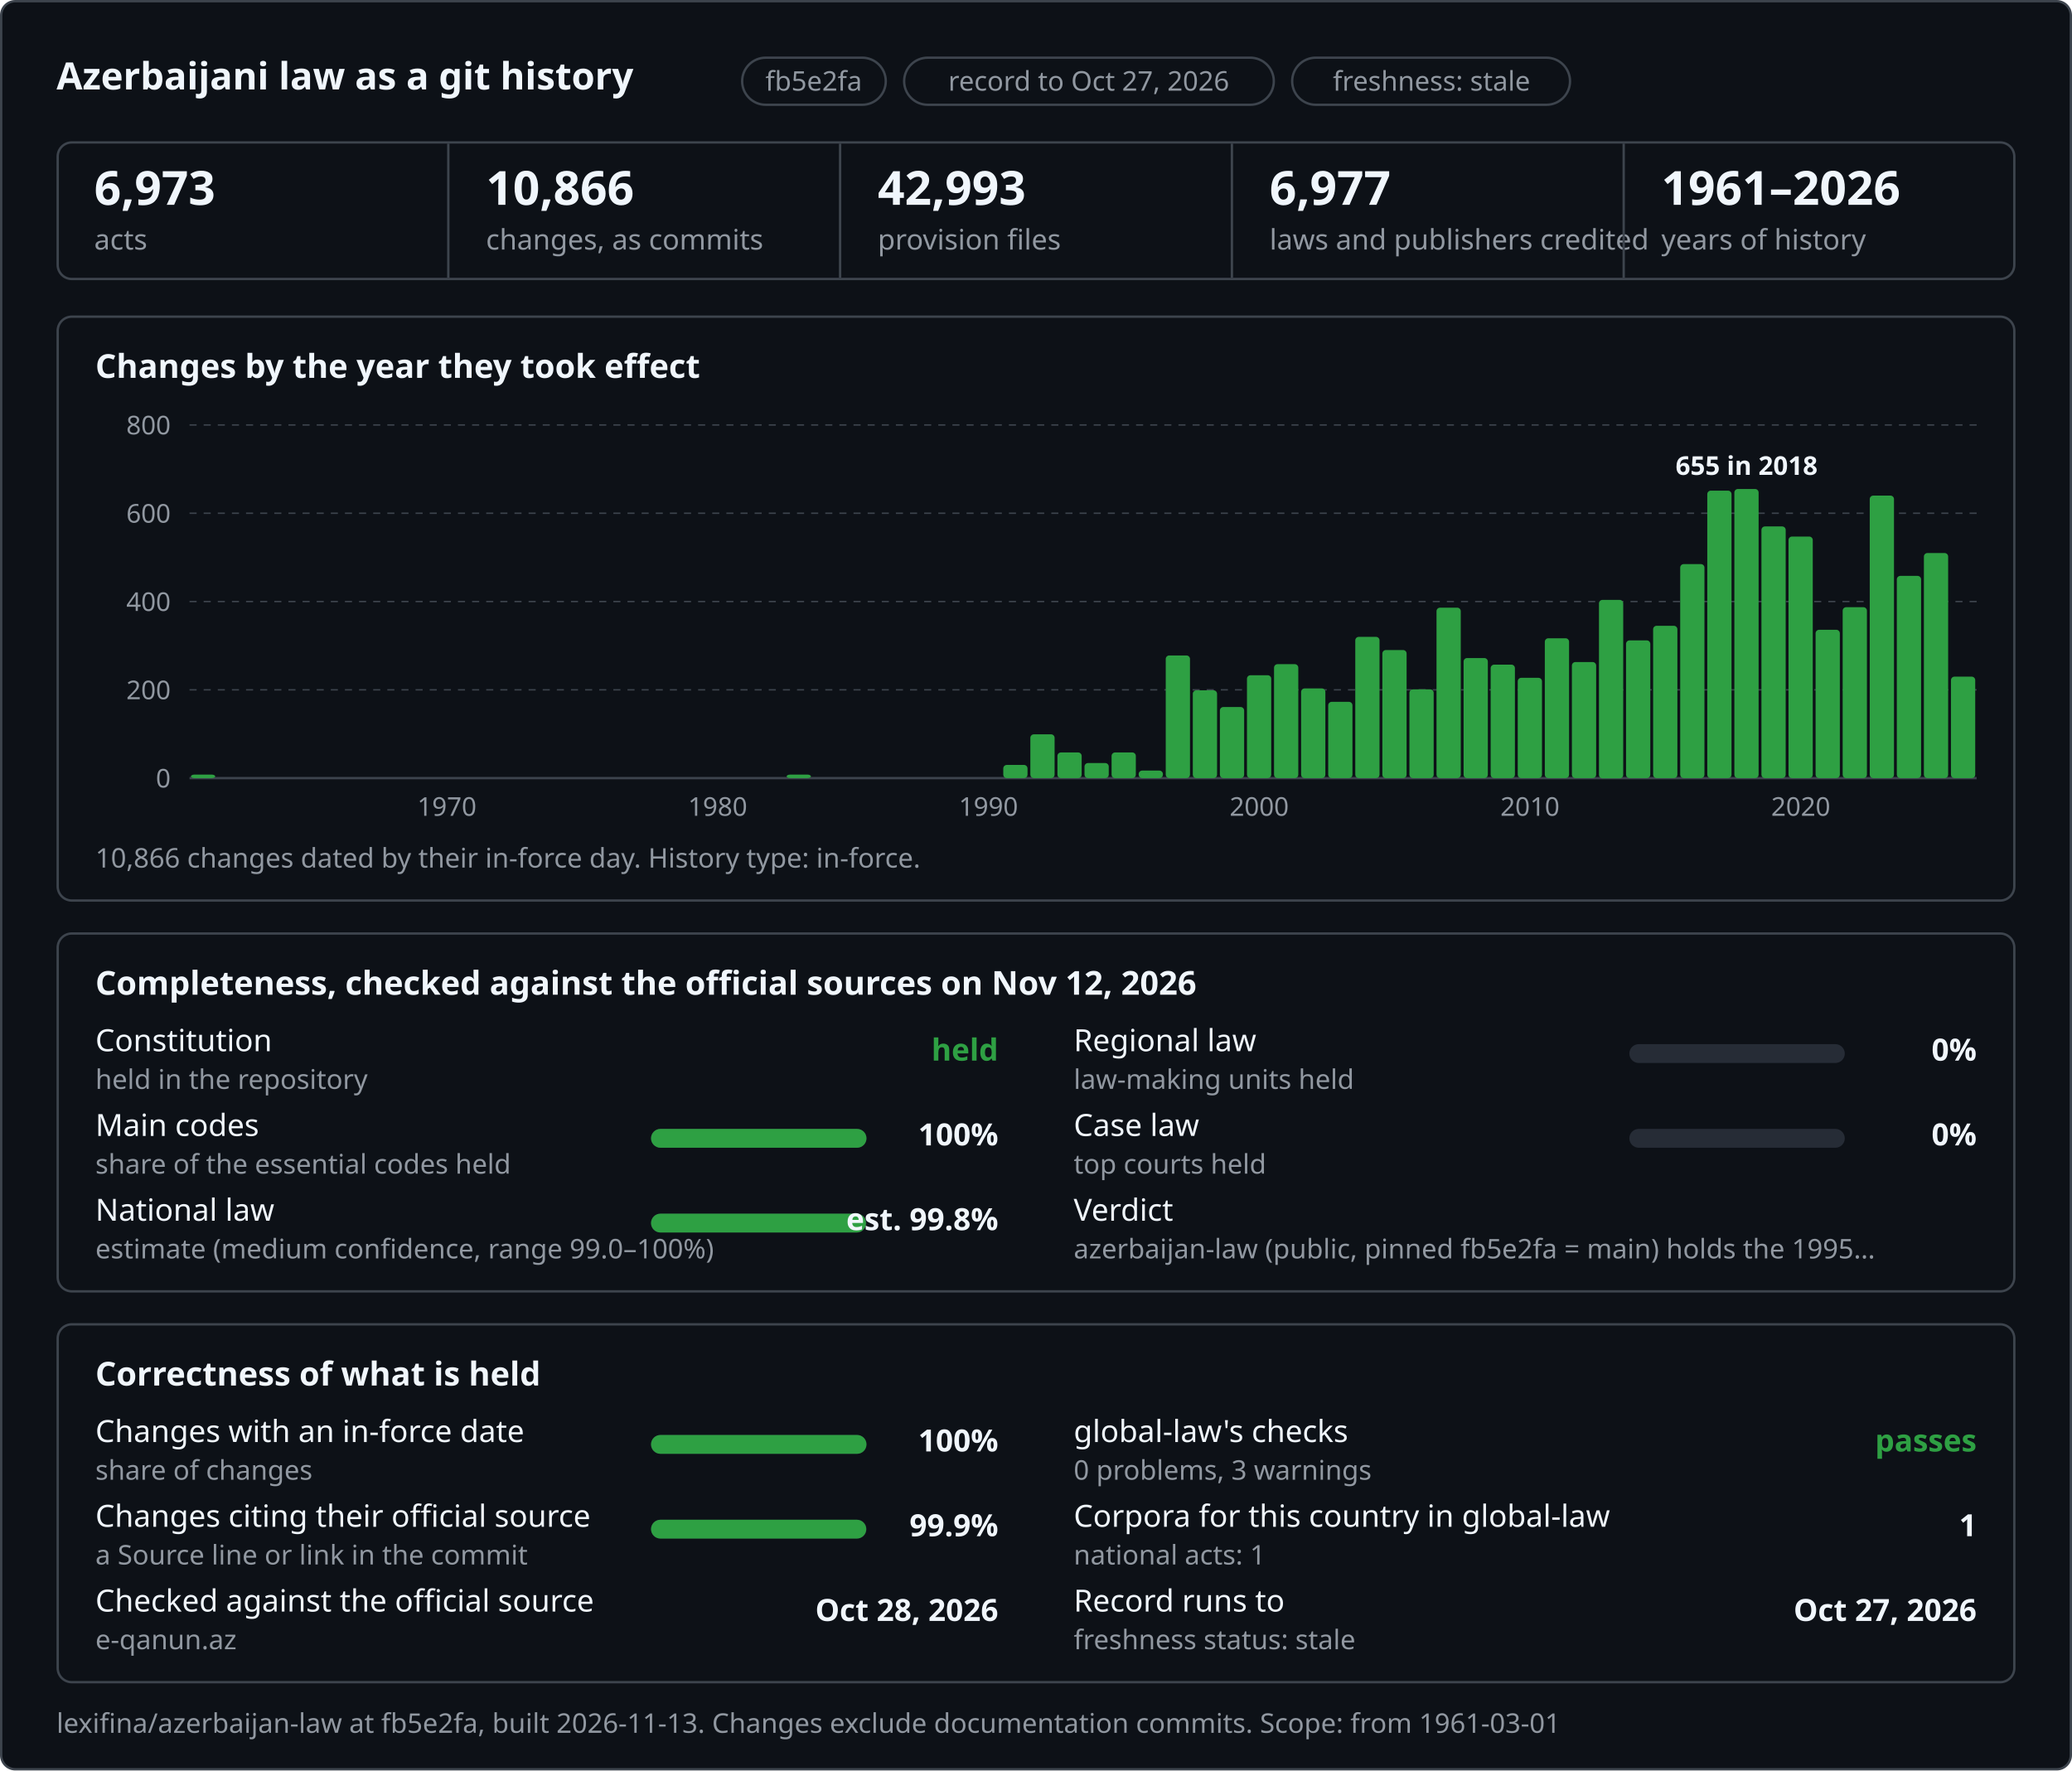
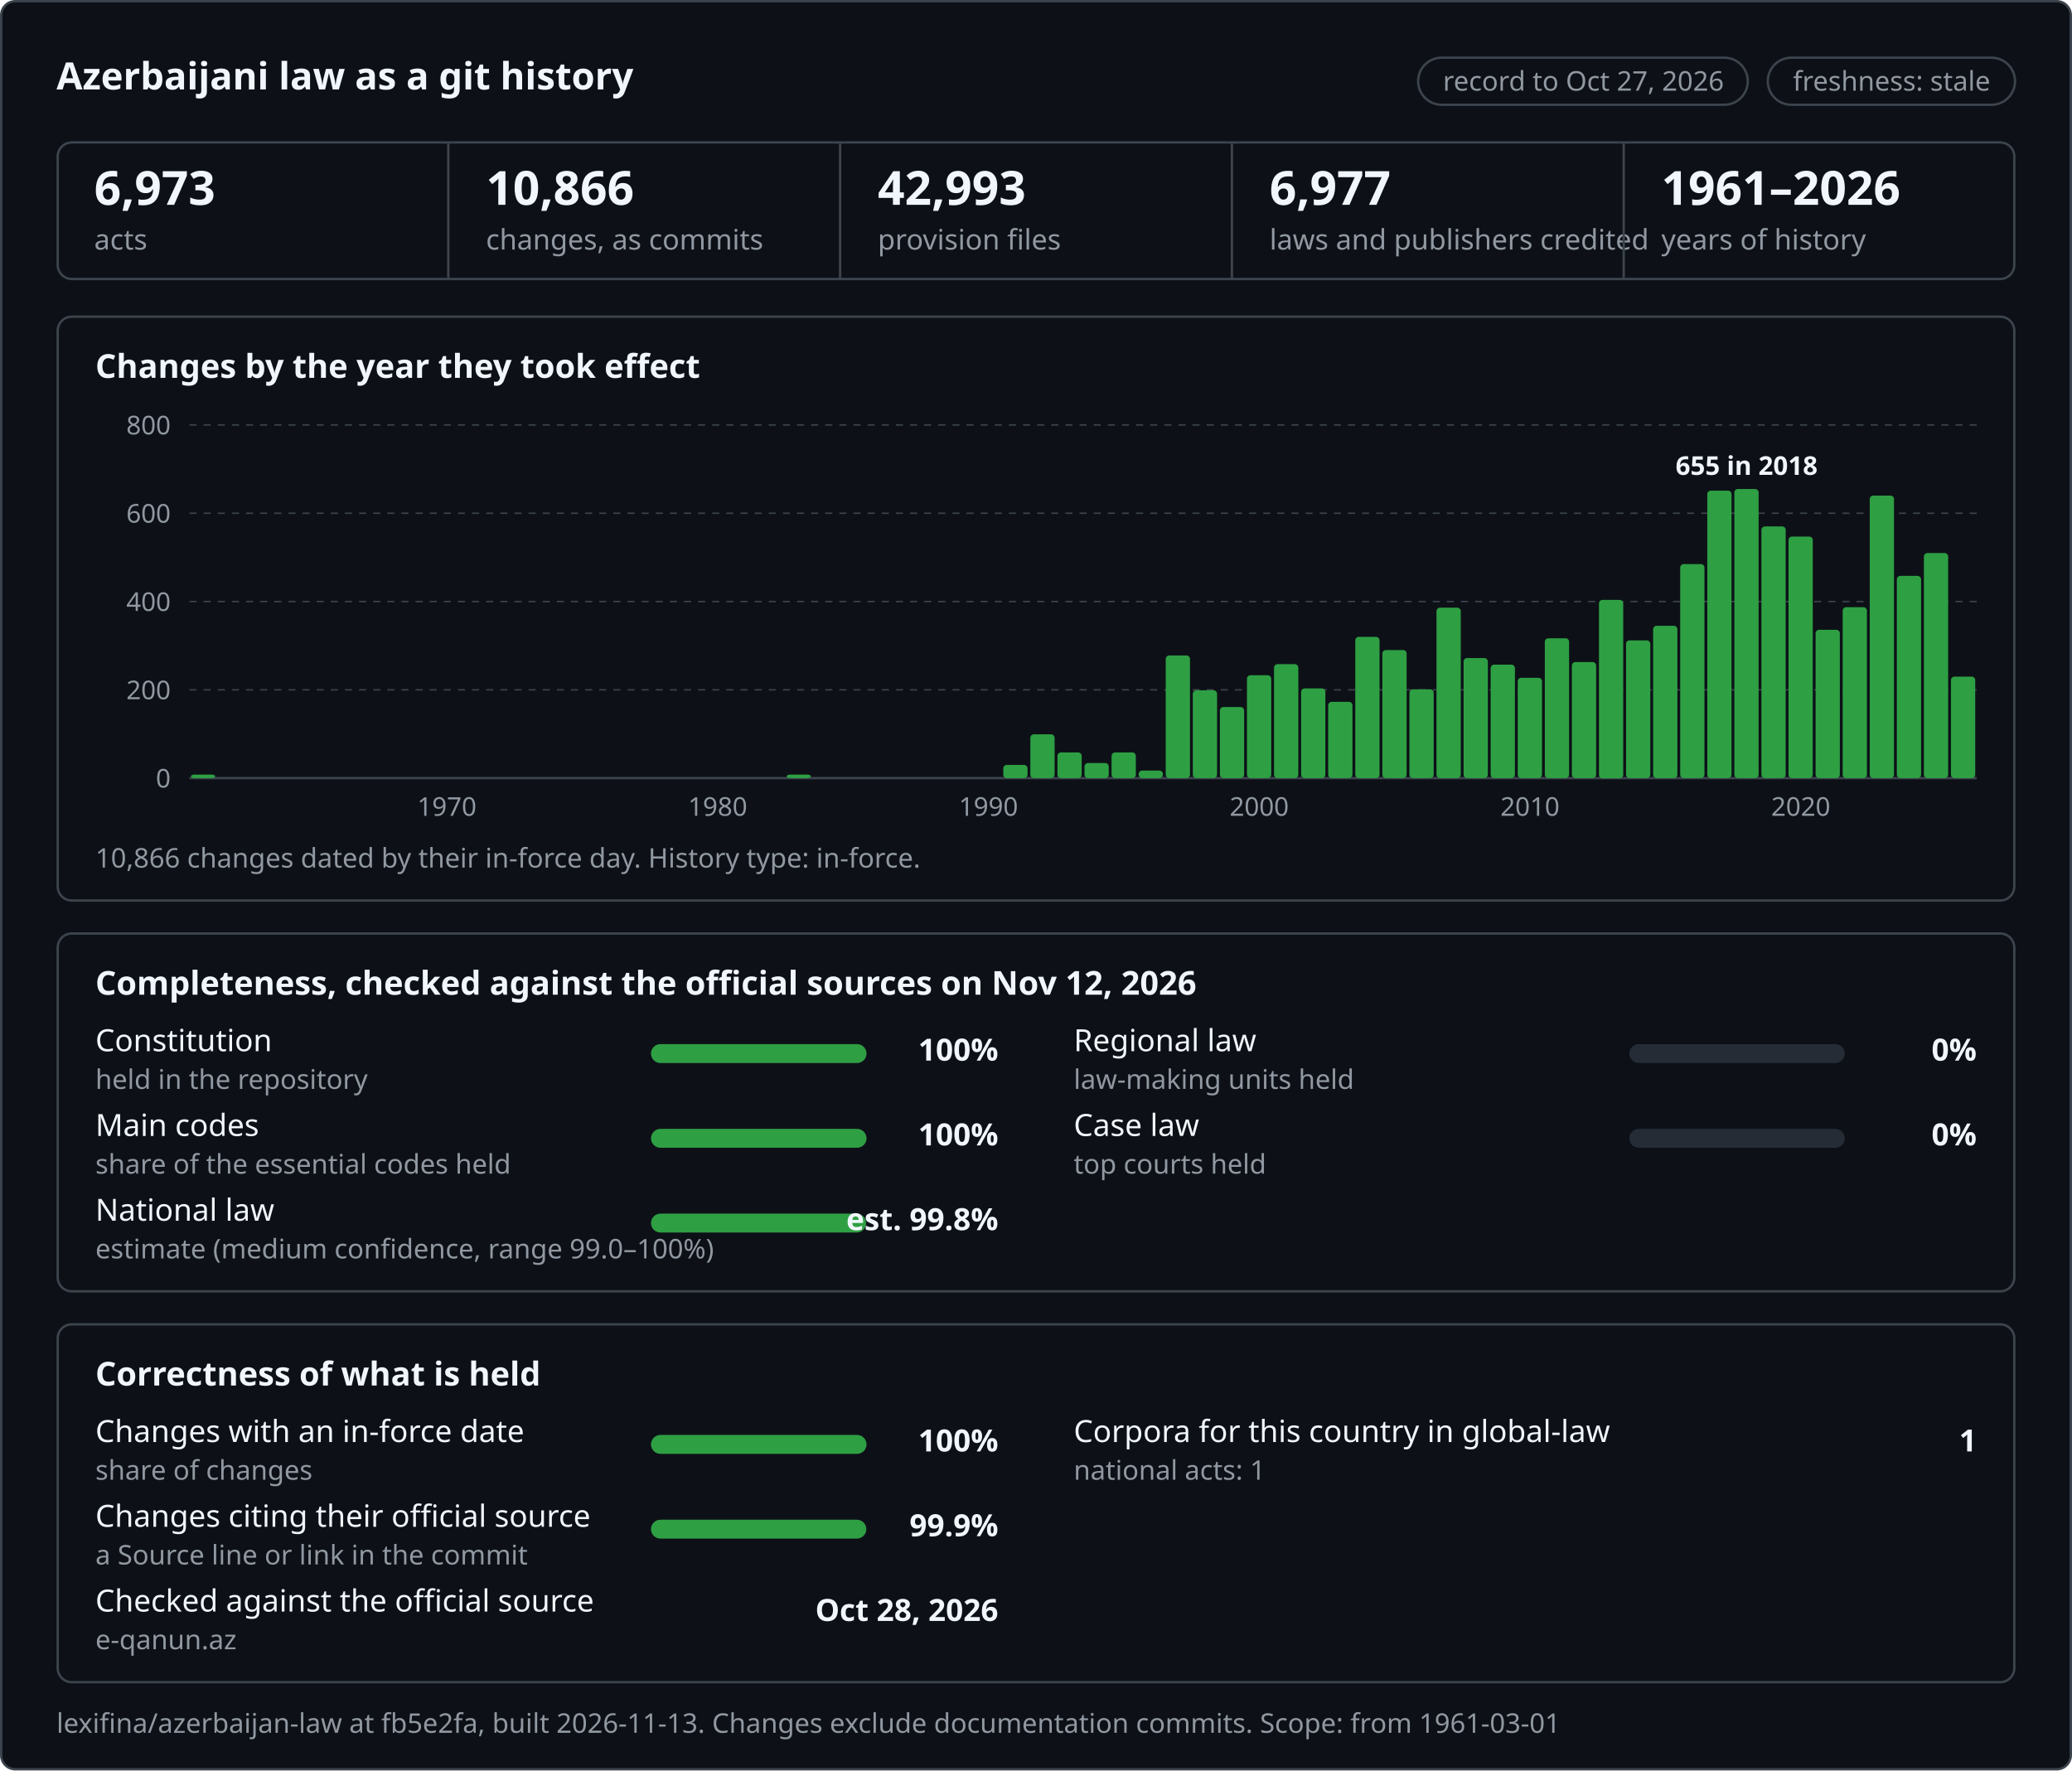
<svg xmlns="http://www.w3.org/2000/svg" width="880" height="752" viewBox="0 0 880 752" font-family="-apple-system,BlinkMacSystemFont,Segoe UI,Noto Sans,Helvetica,Arial,sans-serif">
  <rect x="0.5" y="0.5" width="879" height="751" rx="6" fill="#0d1117" stroke="#3d444d" />
  <text x="24" y="38" font-size="16" font-weight="600" fill="#f0f6fc">Azerbaijani law as a git history</text>
-   <rect x="315.2" y="24.5" width="61" height="20" rx="10" fill="none" stroke="#3d444d" />
-   <text x="345.6" y="38.5" font-size="11.5" font-weight="500" text-anchor="middle" fill="#9198a1">fb5e2fa</text>
-   <rect x="384.0" y="24.5" width="157" height="20" rx="10" fill="none" stroke="#3d444d" />
-   <text x="462.4" y="38.5" font-size="11.5" font-weight="500" text-anchor="middle" fill="#9198a1">record to Oct 27, 2026</text>
-   <rect x="548.8" y="24.5" width="118" height="20" rx="10" fill="none" stroke="#3d444d" />
-   <text x="608.0" y="38.5" font-size="11.5" font-weight="500" text-anchor="middle" fill="#9198a1">freshness: stale</text>
+   <rect x="602.3" y="24.5" width="140" height="20" rx="10" fill="none" stroke="#3d444d" />
+   <text x="672.5" y="38.5" font-size="11.5" font-weight="500" text-anchor="middle" fill="#9198a1">record to Oct 27, 2026</text>
+   <rect x="750.8" y="24.5" width="105" height="20" rx="10" fill="none" stroke="#3d444d" />
+   <text x="803.4" y="38.5" font-size="11.5" font-weight="500" text-anchor="middle" fill="#9198a1">freshness: stale</text>
  <rect x="24.5" y="60.5" width="831" height="58" rx="6" fill="#0d1117" stroke="#3d444d" />
  <text x="40.0" y="87" font-size="20" font-weight="600" fill="#f0f6fc">6,973</text>
  <text x="40.0" y="106" font-size="12" fill="#9198a1">acts</text>
  <line x1="190.4" y1="61" x2="190.4" y2="118" stroke="#3d444d" />
  <text x="206.4" y="87" font-size="20" font-weight="600" fill="#f0f6fc">10,866</text>
  <text x="206.4" y="106" font-size="12" fill="#9198a1">changes, as commits</text>
  <line x1="356.8" y1="61" x2="356.8" y2="118" stroke="#3d444d" />
  <text x="372.8" y="87" font-size="20" font-weight="600" fill="#f0f6fc">42,993</text>
  <text x="372.8" y="106" font-size="12" fill="#9198a1">provision files</text>
  <line x1="523.2" y1="61" x2="523.2" y2="118" stroke="#3d444d" />
  <text x="539.2" y="87" font-size="20" font-weight="600" fill="#f0f6fc">6,977</text>
-   <text x="539.2" y="106" font-size="12" fill="#9198a1">laws and publishers credited</text>
+   <text x="539.2" y="106" font-size="12" fill="#9198a1" textLength="142" lengthAdjust="spacingAndGlyphs">laws and publishers credited</text>
  <line x1="689.6" y1="61" x2="689.6" y2="118" stroke="#3d444d" />
  <text x="705.6" y="87" font-size="20" font-weight="600" fill="#f0f6fc">1961–2026</text>
  <text x="705.6" y="106" font-size="12" fill="#9198a1">years of history</text>
  <rect x="24.5" y="134.5" width="831" height="248" rx="6" fill="#0d1117" stroke="#3d444d" />
  <text x="40.5" y="160.5" font-size="14" font-weight="600" fill="#f0f6fc">Changes by the year they took effect</text>
  <line x1="80.5" y1="330.5" x2="839.5" y2="330.5" stroke="#3d444d" stroke-width="1" />
  <text x="72.5" y="334.5" font-size="11" text-anchor="end" fill="#9198a1">0</text>
  <line x1="80.5" y1="293.0" x2="839.5" y2="293.0" stroke="#3d444d" stroke-width="0.6" stroke-dasharray="3 3" />
  <text x="72.5" y="297.0" font-size="11" text-anchor="end" fill="#9198a1">200</text>
  <line x1="80.5" y1="255.5" x2="839.5" y2="255.5" stroke="#3d444d" stroke-width="0.6" stroke-dasharray="3 3" />
  <text x="72.5" y="259.5" font-size="11" text-anchor="end" fill="#9198a1">400</text>
  <line x1="80.5" y1="218.0" x2="839.5" y2="218.0" stroke="#3d444d" stroke-width="0.6" stroke-dasharray="3 3" />
  <text x="72.5" y="222.0" font-size="11" text-anchor="end" fill="#9198a1">600</text>
  <line x1="80.5" y1="180.5" x2="839.5" y2="180.5" stroke="#3d444d" stroke-width="0.6" stroke-dasharray="3 3" />
  <text x="72.5" y="184.5" font-size="11" text-anchor="end" fill="#9198a1">800</text>
  <rect x="81.10" y="329.0" width="10.30" height="1.5" rx="1.5" fill="#2ea043" />
  <text x="189.8" y="346.5" font-size="11" text-anchor="middle" fill="#9198a1">1970</text>
  <text x="304.8" y="346.5" font-size="11" text-anchor="middle" fill="#9198a1">1980</text>
  <rect x="334.10" y="329.0" width="10.30" height="1.5" rx="1.5" fill="#2ea043" />
  <text x="419.8" y="346.5" font-size="11" text-anchor="middle" fill="#9198a1">1990</text>
  <rect x="426.10" y="324.9" width="10.30" height="5.6" rx="1.5" fill="#2ea043" />
  <rect x="437.60" y="311.9" width="10.30" height="18.6" rx="1.5" fill="#2ea043" />
  <rect x="449.10" y="319.6" width="10.30" height="10.9" rx="1.5" fill="#2ea043" />
  <rect x="460.60" y="324.1" width="10.30" height="6.4" rx="1.5" fill="#2ea043" />
  <rect x="472.10" y="319.6" width="10.30" height="10.9" rx="1.5" fill="#2ea043" />
  <rect x="483.60" y="327.3" width="10.30" height="3.2" rx="1.5" fill="#2ea043" />
  <rect x="495.10" y="278.4" width="10.30" height="52.1" rx="1.5" fill="#2ea043" />
  <rect x="506.60" y="293.2" width="10.30" height="37.3" rx="1.5" fill="#2ea043" />
  <rect x="518.10" y="300.3" width="10.30" height="30.2" rx="1.5" fill="#2ea043" />
  <rect x="529.60" y="286.8" width="10.30" height="43.7" rx="1.5" fill="#2ea043" />
  <text x="534.8" y="346.5" font-size="11" text-anchor="middle" fill="#9198a1">2000</text>
  <rect x="541.10" y="282.1" width="10.30" height="48.4" rx="1.5" fill="#2ea043" />
  <rect x="552.60" y="292.4" width="10.30" height="38.1" rx="1.5" fill="#2ea043" />
  <rect x="564.10" y="298.1" width="10.30" height="32.4" rx="1.5" fill="#2ea043" />
  <rect x="575.60" y="270.5" width="10.30" height="60.0" rx="1.5" fill="#2ea043" />
  <rect x="587.10" y="276.1" width="10.30" height="54.4" rx="1.5" fill="#2ea043" />
  <rect x="598.60" y="292.8" width="10.30" height="37.7" rx="1.5" fill="#2ea043" />
  <rect x="610.10" y="258.1" width="10.30" height="72.4" rx="1.5" fill="#2ea043" />
  <rect x="621.60" y="279.5" width="10.30" height="51.0" rx="1.5" fill="#2ea043" />
  <rect x="633.10" y="282.3" width="10.30" height="48.2" rx="1.5" fill="#2ea043" />
  <rect x="644.60" y="287.9" width="10.30" height="42.6" rx="1.5" fill="#2ea043" />
  <text x="649.8" y="346.5" font-size="11" text-anchor="middle" fill="#9198a1">2010</text>
  <rect x="656.10" y="271.1" width="10.30" height="59.4" rx="1.5" fill="#2ea043" />
  <rect x="667.60" y="281.2" width="10.30" height="49.3" rx="1.5" fill="#2ea043" />
  <rect x="679.10" y="254.8" width="10.30" height="75.8" rx="1.5" fill="#2ea043" />
  <rect x="690.60" y="272.0" width="10.30" height="58.5" rx="1.5" fill="#2ea043" />
  <rect x="702.10" y="265.8" width="10.30" height="64.7" rx="1.5" fill="#2ea043" />
  <rect x="713.60" y="239.6" width="10.30" height="90.9" rx="1.5" fill="#2ea043" />
  <rect x="725.10" y="208.4" width="10.30" height="122.1" rx="1.5" fill="#2ea043" />
  <rect x="736.60" y="207.7" width="10.30" height="122.8" rx="1.5" fill="#2ea043" />
  <text x="741.8" y="201.7" font-size="11" font-weight="600" text-anchor="middle" fill="#f0f6fc">655 in 2018</text>
  <rect x="748.10" y="223.6" width="10.30" height="106.9" rx="1.5" fill="#2ea043" />
  <rect x="759.60" y="227.9" width="10.30" height="102.6" rx="1.5" fill="#2ea043" />
  <text x="764.8" y="346.5" font-size="11" text-anchor="middle" fill="#9198a1">2020</text>
  <rect x="771.10" y="267.5" width="10.30" height="63.0" rx="1.5" fill="#2ea043" />
  <rect x="782.60" y="257.9" width="10.30" height="72.6" rx="1.5" fill="#2ea043" />
  <rect x="794.10" y="210.5" width="10.30" height="120.0" rx="1.5" fill="#2ea043" />
  <rect x="805.60" y="244.6" width="10.30" height="85.9" rx="1.5" fill="#2ea043" />
  <rect x="817.10" y="234.9" width="10.30" height="95.6" rx="1.5" fill="#2ea043" />
  <rect x="828.60" y="287.4" width="10.30" height="43.1" rx="1.5" fill="#2ea043" />
  <text x="40.5" y="368.5" font-size="11.5" fill="#9198a1">10,866 changes dated by their in-force day. History type: in-force.</text>
  <rect x="24.5" y="396.5" width="831" height="152" rx="6" fill="#0d1117" stroke="#3d444d" />
  <text x="40.5" y="422.5" font-size="14" font-weight="600" fill="#f0f6fc">Completeness, checked against the official sources on Nov 12, 2026</text>
  <text x="40.5" y="446.5" font-size="13" fill="#f0f6fc">Constitution</text>
  <text x="40.5" y="462.5" font-size="11.5" fill="#9198a1">held in the repository</text>
-   <text x="424.0" y="450.5" font-size="13" font-weight="600" text-anchor="end" fill="#2ea043">held</text>
+   <g>
+     <rect x="276.5" y="443.5" width="91.5" height="8" rx="4" fill="#262c36" />
+     <rect x="276.5" y="443.5" width="91.5" height="8" rx="4" fill="#2ea043" />
+   </g>
+   <text x="424.0" y="450.5" font-size="13" font-weight="600" text-anchor="end" fill="#f0f6fc">100%</text>
  <text x="40.5" y="482.5" font-size="13" fill="#f0f6fc">Main codes</text>
  <text x="40.5" y="498.5" font-size="11.5" fill="#9198a1">share of the essential codes held</text>
  <g>
    <rect x="276.5" y="479.5" width="91.5" height="8" rx="4" fill="#262c36" />
    <rect x="276.5" y="479.5" width="91.5" height="8" rx="4" fill="#2ea043" />
  </g>
  <text x="424.0" y="486.5" font-size="13" font-weight="600" text-anchor="end" fill="#f0f6fc">100%</text>
  <text x="40.5" y="518.5" font-size="13" fill="#f0f6fc">National law</text>
  <text x="40.5" y="534.5" font-size="11.5" fill="#9198a1">estimate (medium confidence, range 99.0–100%)</text>
  <g>
    <rect x="276.5" y="515.5" width="91.5" height="8" rx="4" fill="#262c36" />
    <rect x="276.5" y="515.5" width="91.3" height="8" rx="4" fill="#2ea043" />
  </g>
  <text x="424.0" y="522.5" font-size="13" font-weight="600" text-anchor="end" fill="#f0f6fc">est. 99.8%</text>
  <text x="456.0" y="446.5" font-size="13" fill="#f0f6fc">Regional law</text>
  <text x="456.0" y="462.5" font-size="11.5" fill="#9198a1">law-making units held</text>
  <g>
    <rect x="692.0" y="443.5" width="91.5" height="8" rx="4" fill="#262c36" />
  </g>
  <text x="839.5" y="450.5" font-size="13" font-weight="600" text-anchor="end" fill="#f0f6fc">0%</text>
  <text x="456.0" y="482.5" font-size="13" fill="#f0f6fc">Case law</text>
  <text x="456.0" y="498.5" font-size="11.5" fill="#9198a1">top courts held</text>
  <g>
    <rect x="692.0" y="479.5" width="91.5" height="8" rx="4" fill="#262c36" />
  </g>
  <text x="839.5" y="486.5" font-size="13" font-weight="600" text-anchor="end" fill="#f0f6fc">0%</text>
-   <text x="456.0" y="518.5" font-size="13" fill="#f0f6fc">Verdict</text>
-   <text x="456.0" y="534.5" font-size="11.5" fill="#9198a1">azerbaijan-law (public, pinned fb5e2fa = main) holds the 1995…</text>
-   <text x="839.5" y="522.5" font-size="13" font-weight="600" text-anchor="end" fill="#9198a1" />
  <rect x="24.5" y="562.5" width="831" height="152" rx="6" fill="#0d1117" stroke="#3d444d" />
  <text x="40.5" y="588.5" font-size="14" font-weight="600" fill="#f0f6fc">Correctness of what is held</text>
  <text x="40.5" y="612.5" font-size="13" fill="#f0f6fc">Changes with an in-force date</text>
  <text x="40.5" y="628.5" font-size="11.5" fill="#9198a1">share of changes</text>
  <g>
    <rect x="276.5" y="609.5" width="91.5" height="8" rx="4" fill="#262c36" />
    <rect x="276.5" y="609.5" width="91.5" height="8" rx="4" fill="#2ea043" />
  </g>
  <text x="424.0" y="616.5" font-size="13" font-weight="600" text-anchor="end" fill="#f0f6fc">100%</text>
  <text x="40.5" y="648.5" font-size="13" fill="#f0f6fc">Changes citing their official source</text>
  <text x="40.5" y="664.5" font-size="11.5" fill="#9198a1">a Source line or link in the commit</text>
  <g>
    <rect x="276.5" y="645.5" width="91.5" height="8" rx="4" fill="#262c36" />
    <rect x="276.5" y="645.5" width="91.4" height="8" rx="4" fill="#2ea043" />
  </g>
  <text x="424.0" y="652.5" font-size="13" font-weight="600" text-anchor="end" fill="#f0f6fc">99.9%</text>
  <text x="40.5" y="684.5" font-size="13" fill="#f0f6fc">Checked against the official source</text>
  <text x="40.5" y="700.5" font-size="11.5" fill="#9198a1">e-qanun.az</text>
  <text x="424.0" y="688.5" font-size="13" font-weight="600" text-anchor="end" fill="#f0f6fc">Oct 28, 2026</text>
-   <text x="456.0" y="612.5" font-size="13" fill="#f0f6fc">global-law's checks</text>
-   <text x="456.0" y="628.5" font-size="11.5" fill="#9198a1">0 problems, 3 warnings</text>
-   <text x="839.5" y="616.5" font-size="13" font-weight="600" text-anchor="end" fill="#2ea043">passes</text>
-   <text x="456.0" y="648.5" font-size="13" fill="#f0f6fc">Corpora for this country in global-law</text>
-   <text x="456.0" y="664.5" font-size="11.5" fill="#9198a1">national acts: 1</text>
-   <text x="839.5" y="652.5" font-size="13" font-weight="600" text-anchor="end" fill="#f0f6fc">1</text>
-   <text x="456.0" y="684.5" font-size="13" fill="#f0f6fc">Record runs to</text>
-   <text x="456.0" y="700.5" font-size="11.5" fill="#9198a1">freshness status: stale</text>
-   <text x="839.5" y="688.5" font-size="13" font-weight="600" text-anchor="end" fill="#f0f6fc">Oct 27, 2026</text>
+   <text x="456.0" y="612.5" font-size="13" fill="#f0f6fc">Corpora for this country in global-law</text>
+   <text x="456.0" y="628.5" font-size="11.5" fill="#9198a1">national acts: 1</text>
+   <text x="839.5" y="616.5" font-size="13" font-weight="600" text-anchor="end" fill="#f0f6fc">1</text>
  <text x="24" y="736" font-size="11.5" fill="#9198a1">lexifina/azerbaijan-law at fb5e2fa, built 2026-11-13. Changes exclude documentation commits. Scope: from 1961-03-01</text>
</svg>
